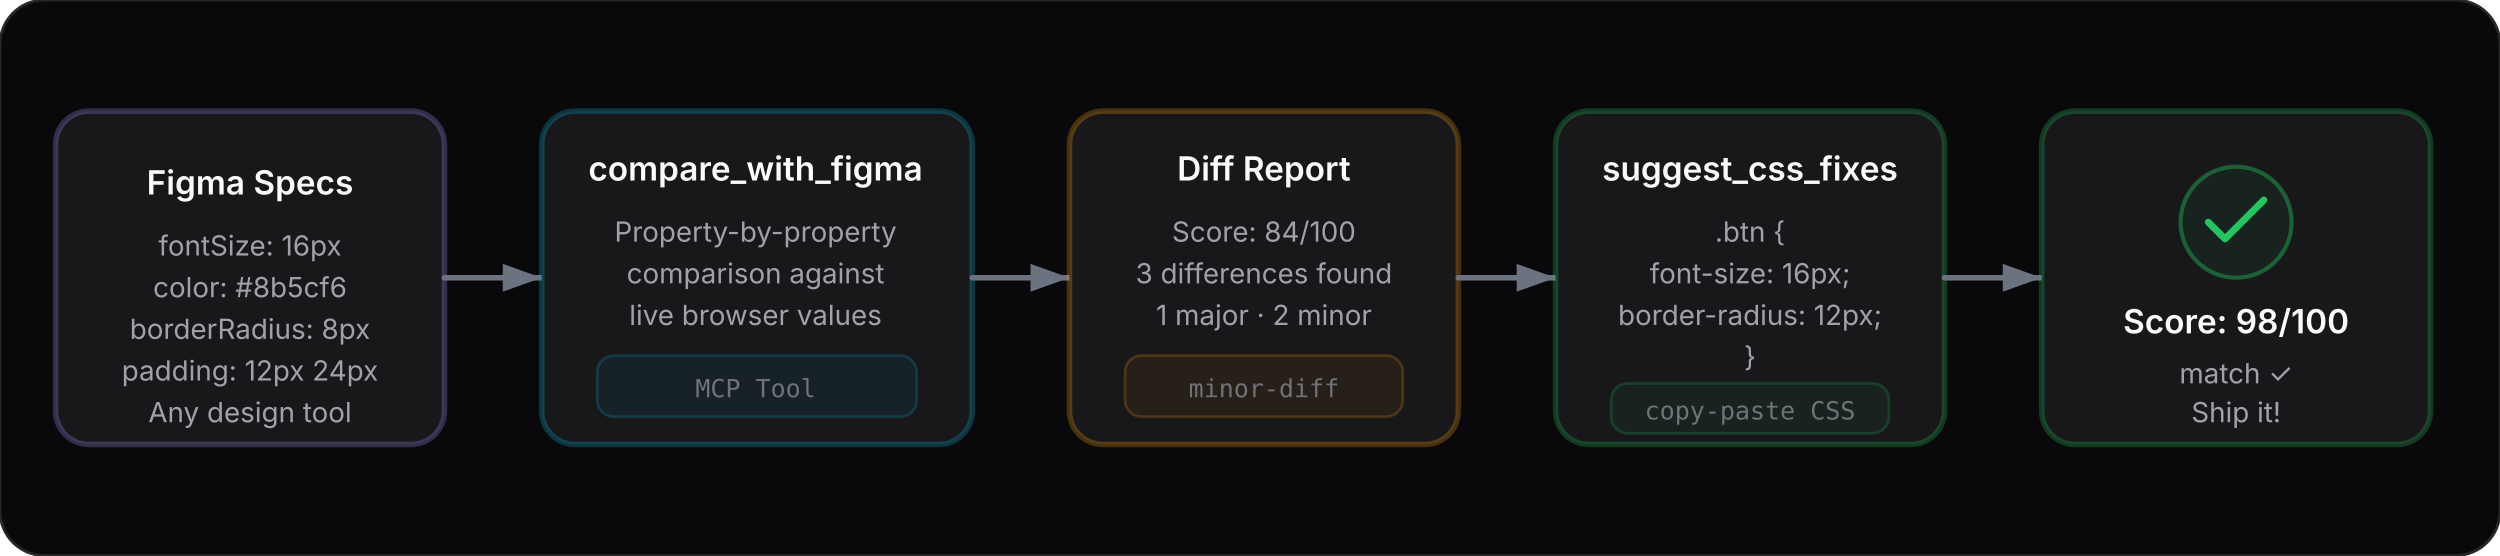
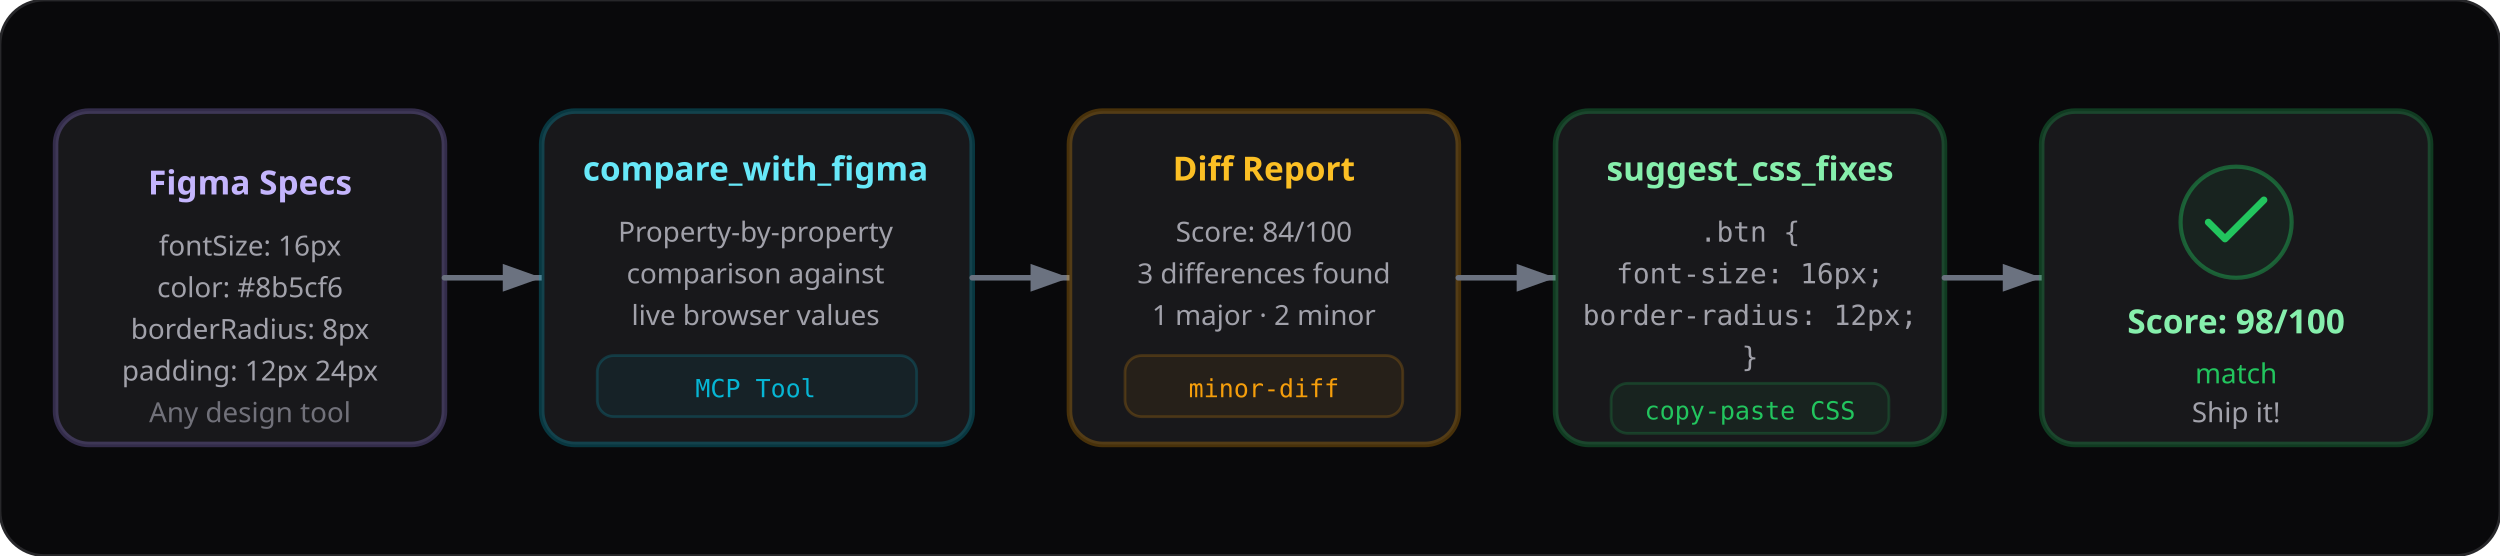
<svg xmlns="http://www.w3.org/2000/svg" viewBox="0 0 900 200" fill="none">
-   <style>
-     .fb{rx:12;stroke-width:2;fill:#18181b}
-     .fl{font-family:-apple-system,BlinkMacSystemFont,'Segoe UI',sans-serif;fill:#fafafa;font-size:12px;font-weight:600;text-anchor:middle}
-     .fs{font-family:-apple-system,BlinkMacSystemFont,'Segoe UI',sans-serif;fill:#a1a1aa;font-size:10px;text-anchor:middle}
-     .fa{stroke:#6b7280;stroke-width:2;stroke-linecap:round;marker-end:url(#fah)}
-     .fp{font-family:'SF Mono',Monaco,Consolas,monospace;fill:#71717a;font-size:9px;text-anchor:middle}
-   </style>
  <defs>
-     <marker id="fah" markerWidth="7" markerHeight="5" refX="7" refY="2.5" orient="auto">
+     <marker id="fa" markerWidth="7" markerHeight="5" refX="7" refY="2.5" orient="auto">
      <path d="M0 0L7 2.5L0 5Z" fill="#6b7280" />
    </marker>
  </defs>
  <rect x="0" y="0" width="900" height="200" rx="16" fill="#09090b" stroke="#27272a" stroke-width="1" />
-   <rect x="20" y="40" width="140" height="120" class="fb" stroke="#a78bfa44" />
-   <text x="90" y="70" class="fl" fill="#c4b5fd">Figma Specs</text>
-   <text x="90" y="92" class="fs">fontSize: 16px</text>
-   <text x="90" y="107" class="fs">color: #8b5cf6</text>
-   <text x="90" y="122" class="fs">borderRadius: 8px</text>
-   <text x="90" y="137" class="fs">padding: 12px 24px</text>
-   <text x="90" y="152" class="fs" fill="#71717a">Any design tool</text>
-   <line x1="160" y1="100" x2="195" y2="100" class="fa" />
-   <rect x="195" y="40" width="155" height="120" class="fb" stroke="#06b6d444" />
-   <text x="272" y="65" class="fl" fill="#67e8f9">compare_with_figma</text>
-   <text x="272" y="87" class="fs">Property-by-property</text>
-   <text x="272" y="102" class="fs">comparison against</text>
-   <text x="272" y="117" class="fs">live browser values</text>
-   <rect x="215" y="128" width="115" height="22" rx="6" fill="#06b6d411" stroke="#06b6d433" />
-   <text x="272" y="143" class="fp" fill="#06b6d4">MCP Tool</text>
-   <line x1="350" y1="100" x2="385" y2="100" class="fa" />
-   <rect x="385" y="40" width="140" height="120" class="fb" stroke="#f59e0b44" />
-   <text x="455" y="65" class="fl" fill="#fbbf24">Diff Report</text>
-   <text x="455" y="87" class="fs">Score: 84/100</text>
-   <text x="455" y="102" class="fs">3 differences found</text>
-   <text x="455" y="117" class="fs">1 major · 2 minor</text>
-   <rect x="405" y="128" width="100" height="22" rx="6" fill="#f59e0b11" stroke="#f59e0b33" />
-   <text x="455" y="143" class="fp" fill="#f59e0b">minor-diff</text>
-   <line x1="525" y1="100" x2="560" y2="100" class="fa" />
-   <rect x="560" y="40" width="140" height="120" class="fb" stroke="#22c55e44" />
-   <text x="630" y="65" class="fl" fill="#86efac">suggest_css_fixes</text>
-   <text x="630" y="87" class="fs">.btn {</text>
-   <text x="630" y="102" class="fs">  font-size: 16px;</text>
-   <text x="630" y="117" class="fs">  border-radius: 12px;</text>
-   <text x="630" y="132" class="fs">}</text>
-   <rect x="580" y="138" width="100" height="18" rx="6" fill="#22c55e11" stroke="#22c55e33" />
-   <text x="630" y="151" class="fp" fill="#22c55e">copy-paste CSS</text>
-   <line x1="700" y1="100" x2="735" y2="100" class="fa" />
-   <rect x="735" y="40" width="140" height="120" class="fb" stroke="#22c55e44" />
+   <rect x="20" y="40" width="140" height="120" rx="12" fill="#18181b" stroke="#a78bfa44" stroke-width="2" />
+   <text x="90" y="70" font-family="sans-serif" fill="#c4b5fd" font-size="12" font-weight="600" text-anchor="middle">Figma Specs</text>
+   <text x="90" y="92" font-family="sans-serif" fill="#a1a1aa" font-size="10" text-anchor="middle">fontSize: 16px</text>
+   <text x="90" y="107" font-family="sans-serif" fill="#a1a1aa" font-size="10" text-anchor="middle">color: #8b5cf6</text>
+   <text x="90" y="122" font-family="sans-serif" fill="#a1a1aa" font-size="10" text-anchor="middle">borderRadius: 8px</text>
+   <text x="90" y="137" font-family="sans-serif" fill="#a1a1aa" font-size="10" text-anchor="middle">padding: 12px 24px</text>
+   <text x="90" y="152" font-family="sans-serif" fill="#71717a" font-size="10" text-anchor="middle">Any design tool</text>
+   <line x1="160" y1="100" x2="195" y2="100" stroke="#6b7280" stroke-width="2" stroke-linecap="round" marker-end="url(#fa)" />
+   <rect x="195" y="40" width="155" height="120" rx="12" fill="#18181b" stroke="#06b6d444" stroke-width="2" />
+   <text x="272" y="65" font-family="sans-serif" fill="#67e8f9" font-size="12" font-weight="600" text-anchor="middle">compare_with_figma</text>
+   <text x="272" y="87" font-family="sans-serif" fill="#a1a1aa" font-size="10" text-anchor="middle">Property-by-property</text>
+   <text x="272" y="102" font-family="sans-serif" fill="#a1a1aa" font-size="10" text-anchor="middle">comparison against</text>
+   <text x="272" y="117" font-family="sans-serif" fill="#a1a1aa" font-size="10" text-anchor="middle">live browser values</text>
+   <rect x="215" y="128" width="115" height="22" rx="6" fill="#06b6d411" stroke="#06b6d433" stroke-width="1" />
+   <text x="272" y="143" font-family="monospace" fill="#06b6d4" font-size="9" text-anchor="middle">MCP Tool</text>
+   <line x1="350" y1="100" x2="385" y2="100" stroke="#6b7280" stroke-width="2" stroke-linecap="round" marker-end="url(#fa)" />
+   <rect x="385" y="40" width="140" height="120" rx="12" fill="#18181b" stroke="#f59e0b44" stroke-width="2" />
+   <text x="455" y="65" font-family="sans-serif" fill="#fbbf24" font-size="12" font-weight="600" text-anchor="middle">Diff Report</text>
+   <text x="455" y="87" font-family="sans-serif" fill="#a1a1aa" font-size="10" text-anchor="middle">Score: 84/100</text>
+   <text x="455" y="102" font-family="sans-serif" fill="#a1a1aa" font-size="10" text-anchor="middle">3 differences found</text>
+   <text x="455" y="117" font-family="sans-serif" fill="#a1a1aa" font-size="10" text-anchor="middle">1 major · 2 minor</text>
+   <rect x="405" y="128" width="100" height="22" rx="6" fill="#f59e0b11" stroke="#f59e0b33" stroke-width="1" />
+   <text x="455" y="143" font-family="monospace" fill="#f59e0b" font-size="9" text-anchor="middle">minor-diff</text>
+   <line x1="525" y1="100" x2="560" y2="100" stroke="#6b7280" stroke-width="2" stroke-linecap="round" marker-end="url(#fa)" />
+   <rect x="560" y="40" width="140" height="120" rx="12" fill="#18181b" stroke="#22c55e44" stroke-width="2" />
+   <text x="630" y="65" font-family="sans-serif" fill="#86efac" font-size="12" font-weight="600" text-anchor="middle">suggest_css_fixes</text>
+   <text x="630" y="87" font-family="monospace" fill="#a1a1aa" font-size="10" text-anchor="middle">.btn {</text>
+   <text x="630" y="102" font-family="monospace" fill="#a1a1aa" font-size="10" text-anchor="middle">  font-size: 16px;</text>
+   <text x="630" y="117" font-family="monospace" fill="#a1a1aa" font-size="10" text-anchor="middle">  border-radius: 12px;</text>
+   <text x="630" y="132" font-family="monospace" fill="#a1a1aa" font-size="10" text-anchor="middle">}</text>
+   <rect x="580" y="138" width="100" height="18" rx="6" fill="#22c55e11" stroke="#22c55e33" stroke-width="1" />
+   <text x="630" y="151" font-family="monospace" fill="#22c55e" font-size="9" text-anchor="middle">copy-paste CSS</text>
+   <line x1="700" y1="100" x2="735" y2="100" stroke="#6b7280" stroke-width="2" stroke-linecap="round" marker-end="url(#fa)" />
+   <rect x="735" y="40" width="140" height="120" rx="12" fill="#18181b" stroke="#22c55e44" stroke-width="2" />
  <circle cx="805" cy="80" r="20" fill="#22c55e11" stroke="#22c55e66" stroke-width="1.5" />
  <path d="M795 80l6 6 14-14" stroke="#22c55e" stroke-width="2.5" stroke-linecap="round" stroke-linejoin="round" fill="none" />
-   <text x="805" y="120" class="fl" fill="#86efac">Score: 98/100</text>
-   <text x="805" y="138" class="fs" fill="#22c55e">match ✓</text>
-   <text x="805" y="152" class="fs">Ship it!</text>
+   <text x="805" y="120" font-family="sans-serif" fill="#86efac" font-size="12" font-weight="600" text-anchor="middle">Score: 98/100</text>
+   <text x="805" y="138" font-family="sans-serif" fill="#22c55e" font-size="10" text-anchor="middle">match</text>
+   <text x="805" y="152" font-family="sans-serif" fill="#a1a1aa" font-size="10" text-anchor="middle">Ship it!</text>
</svg>
